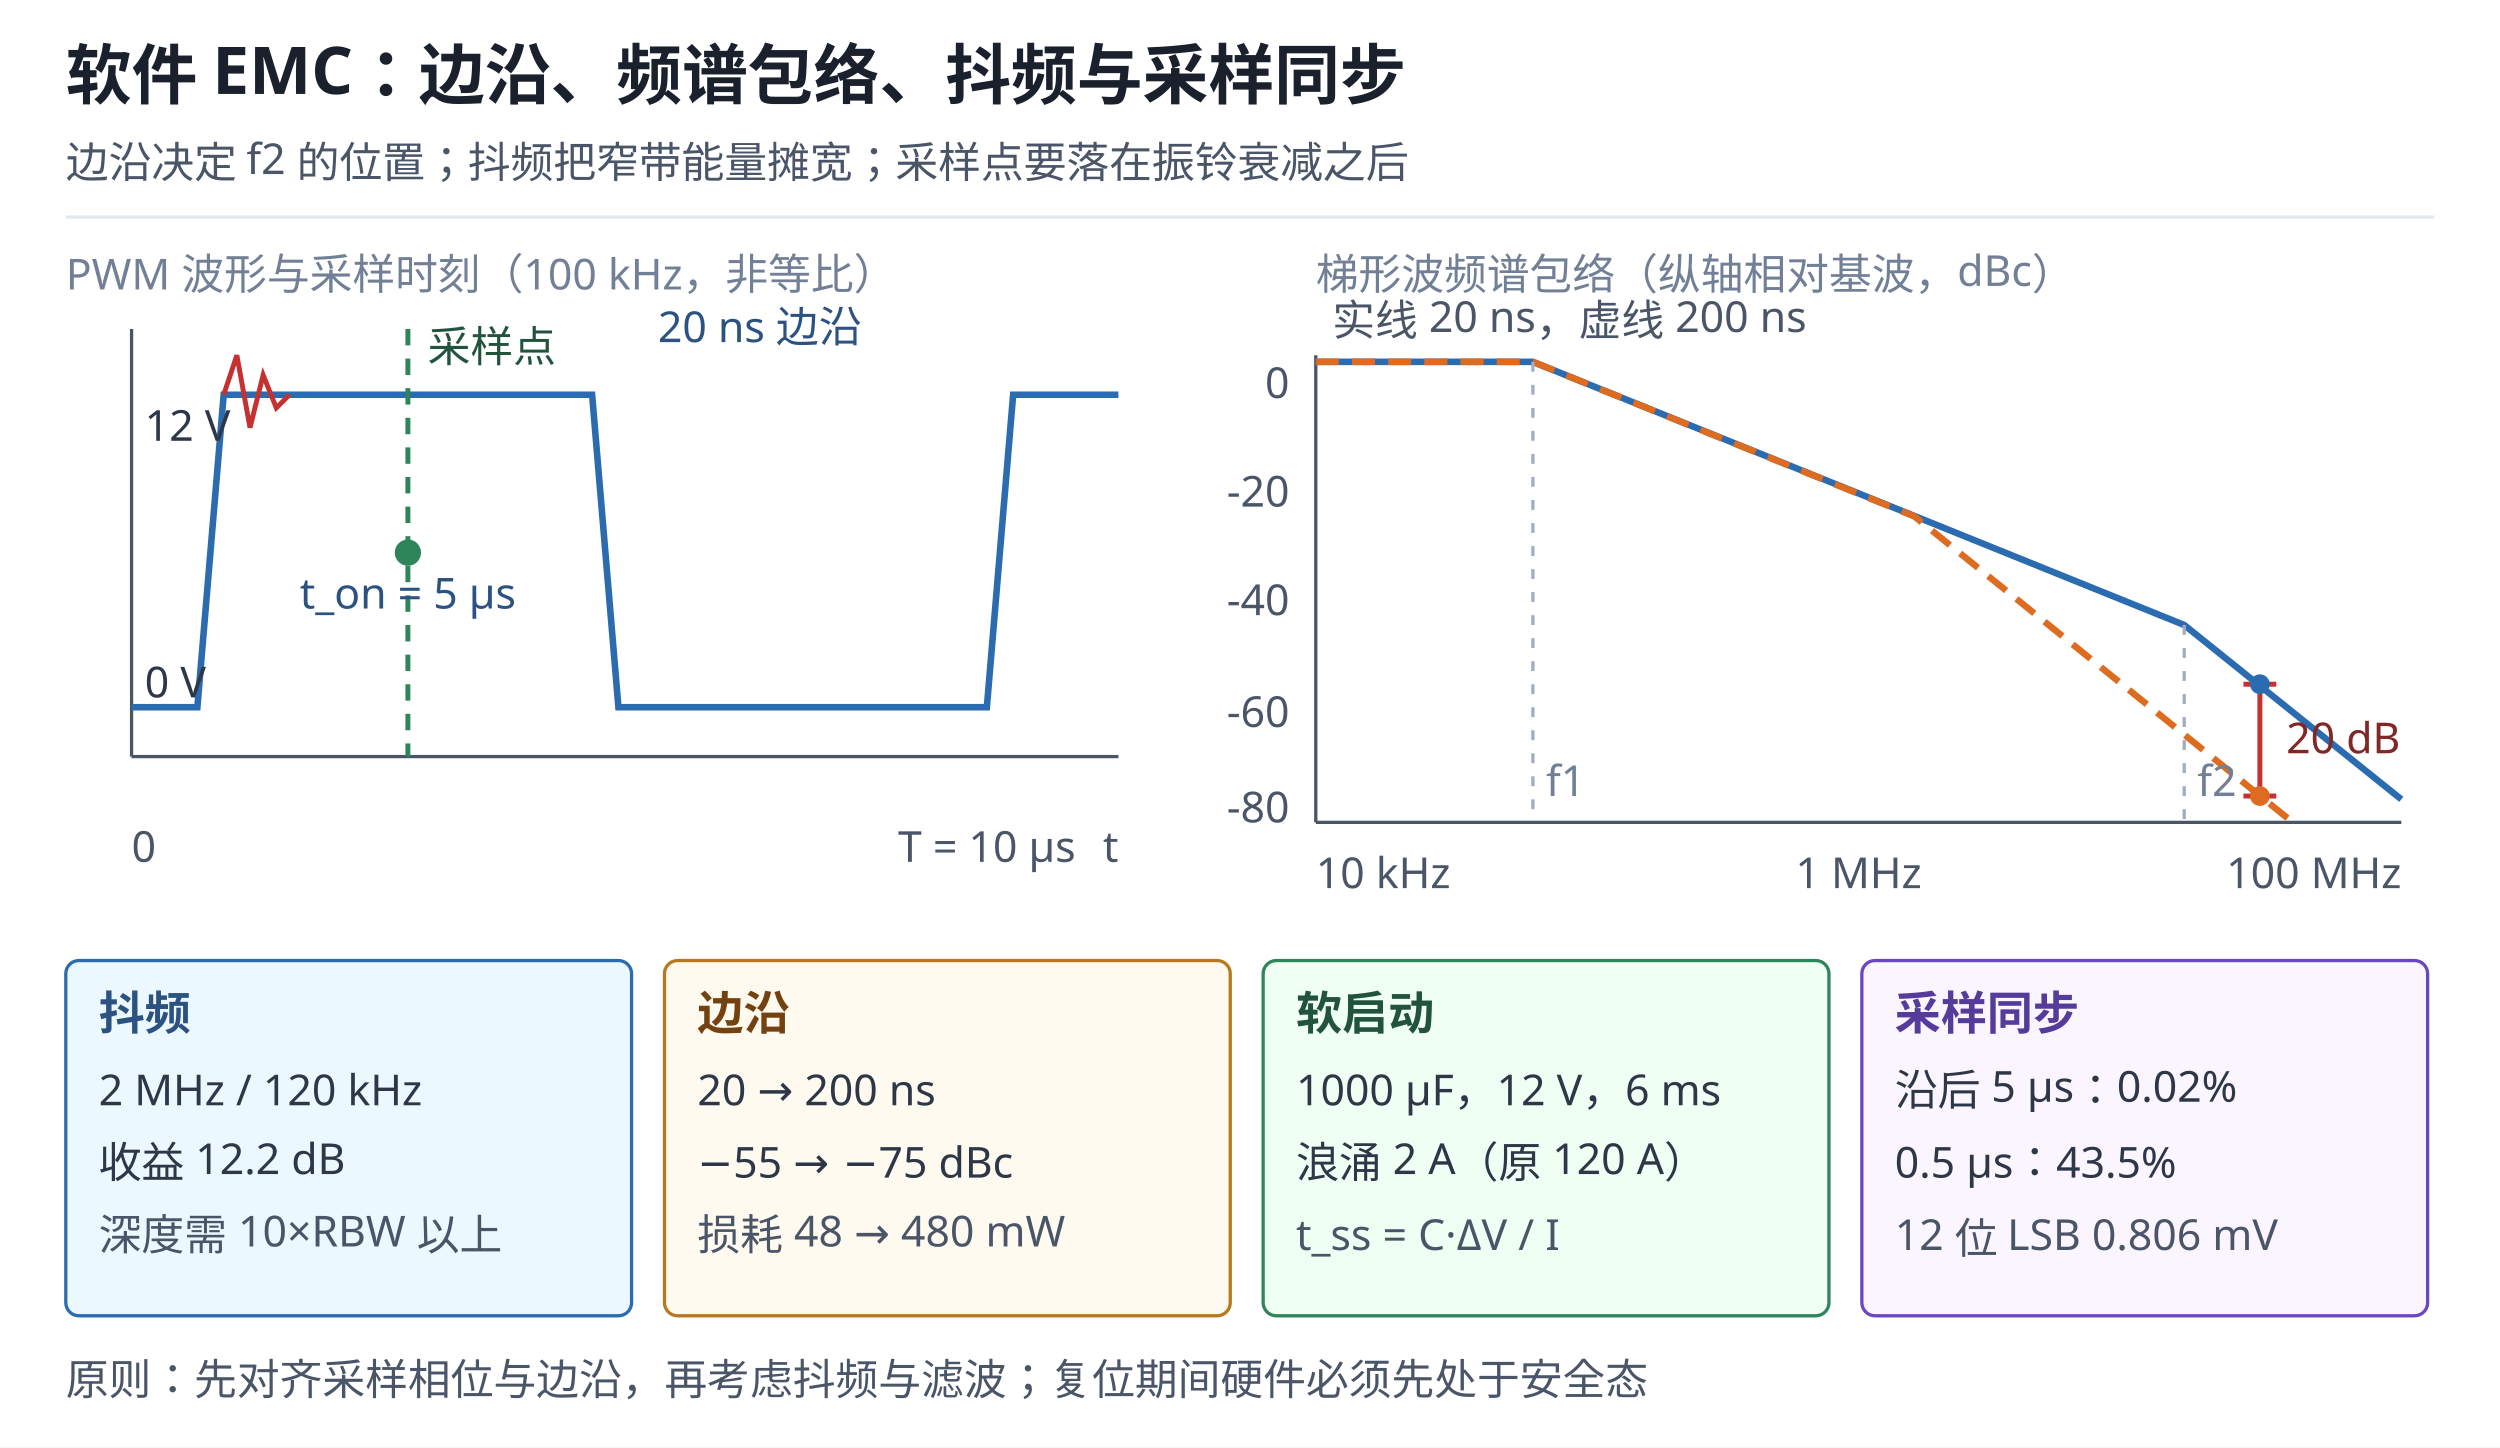
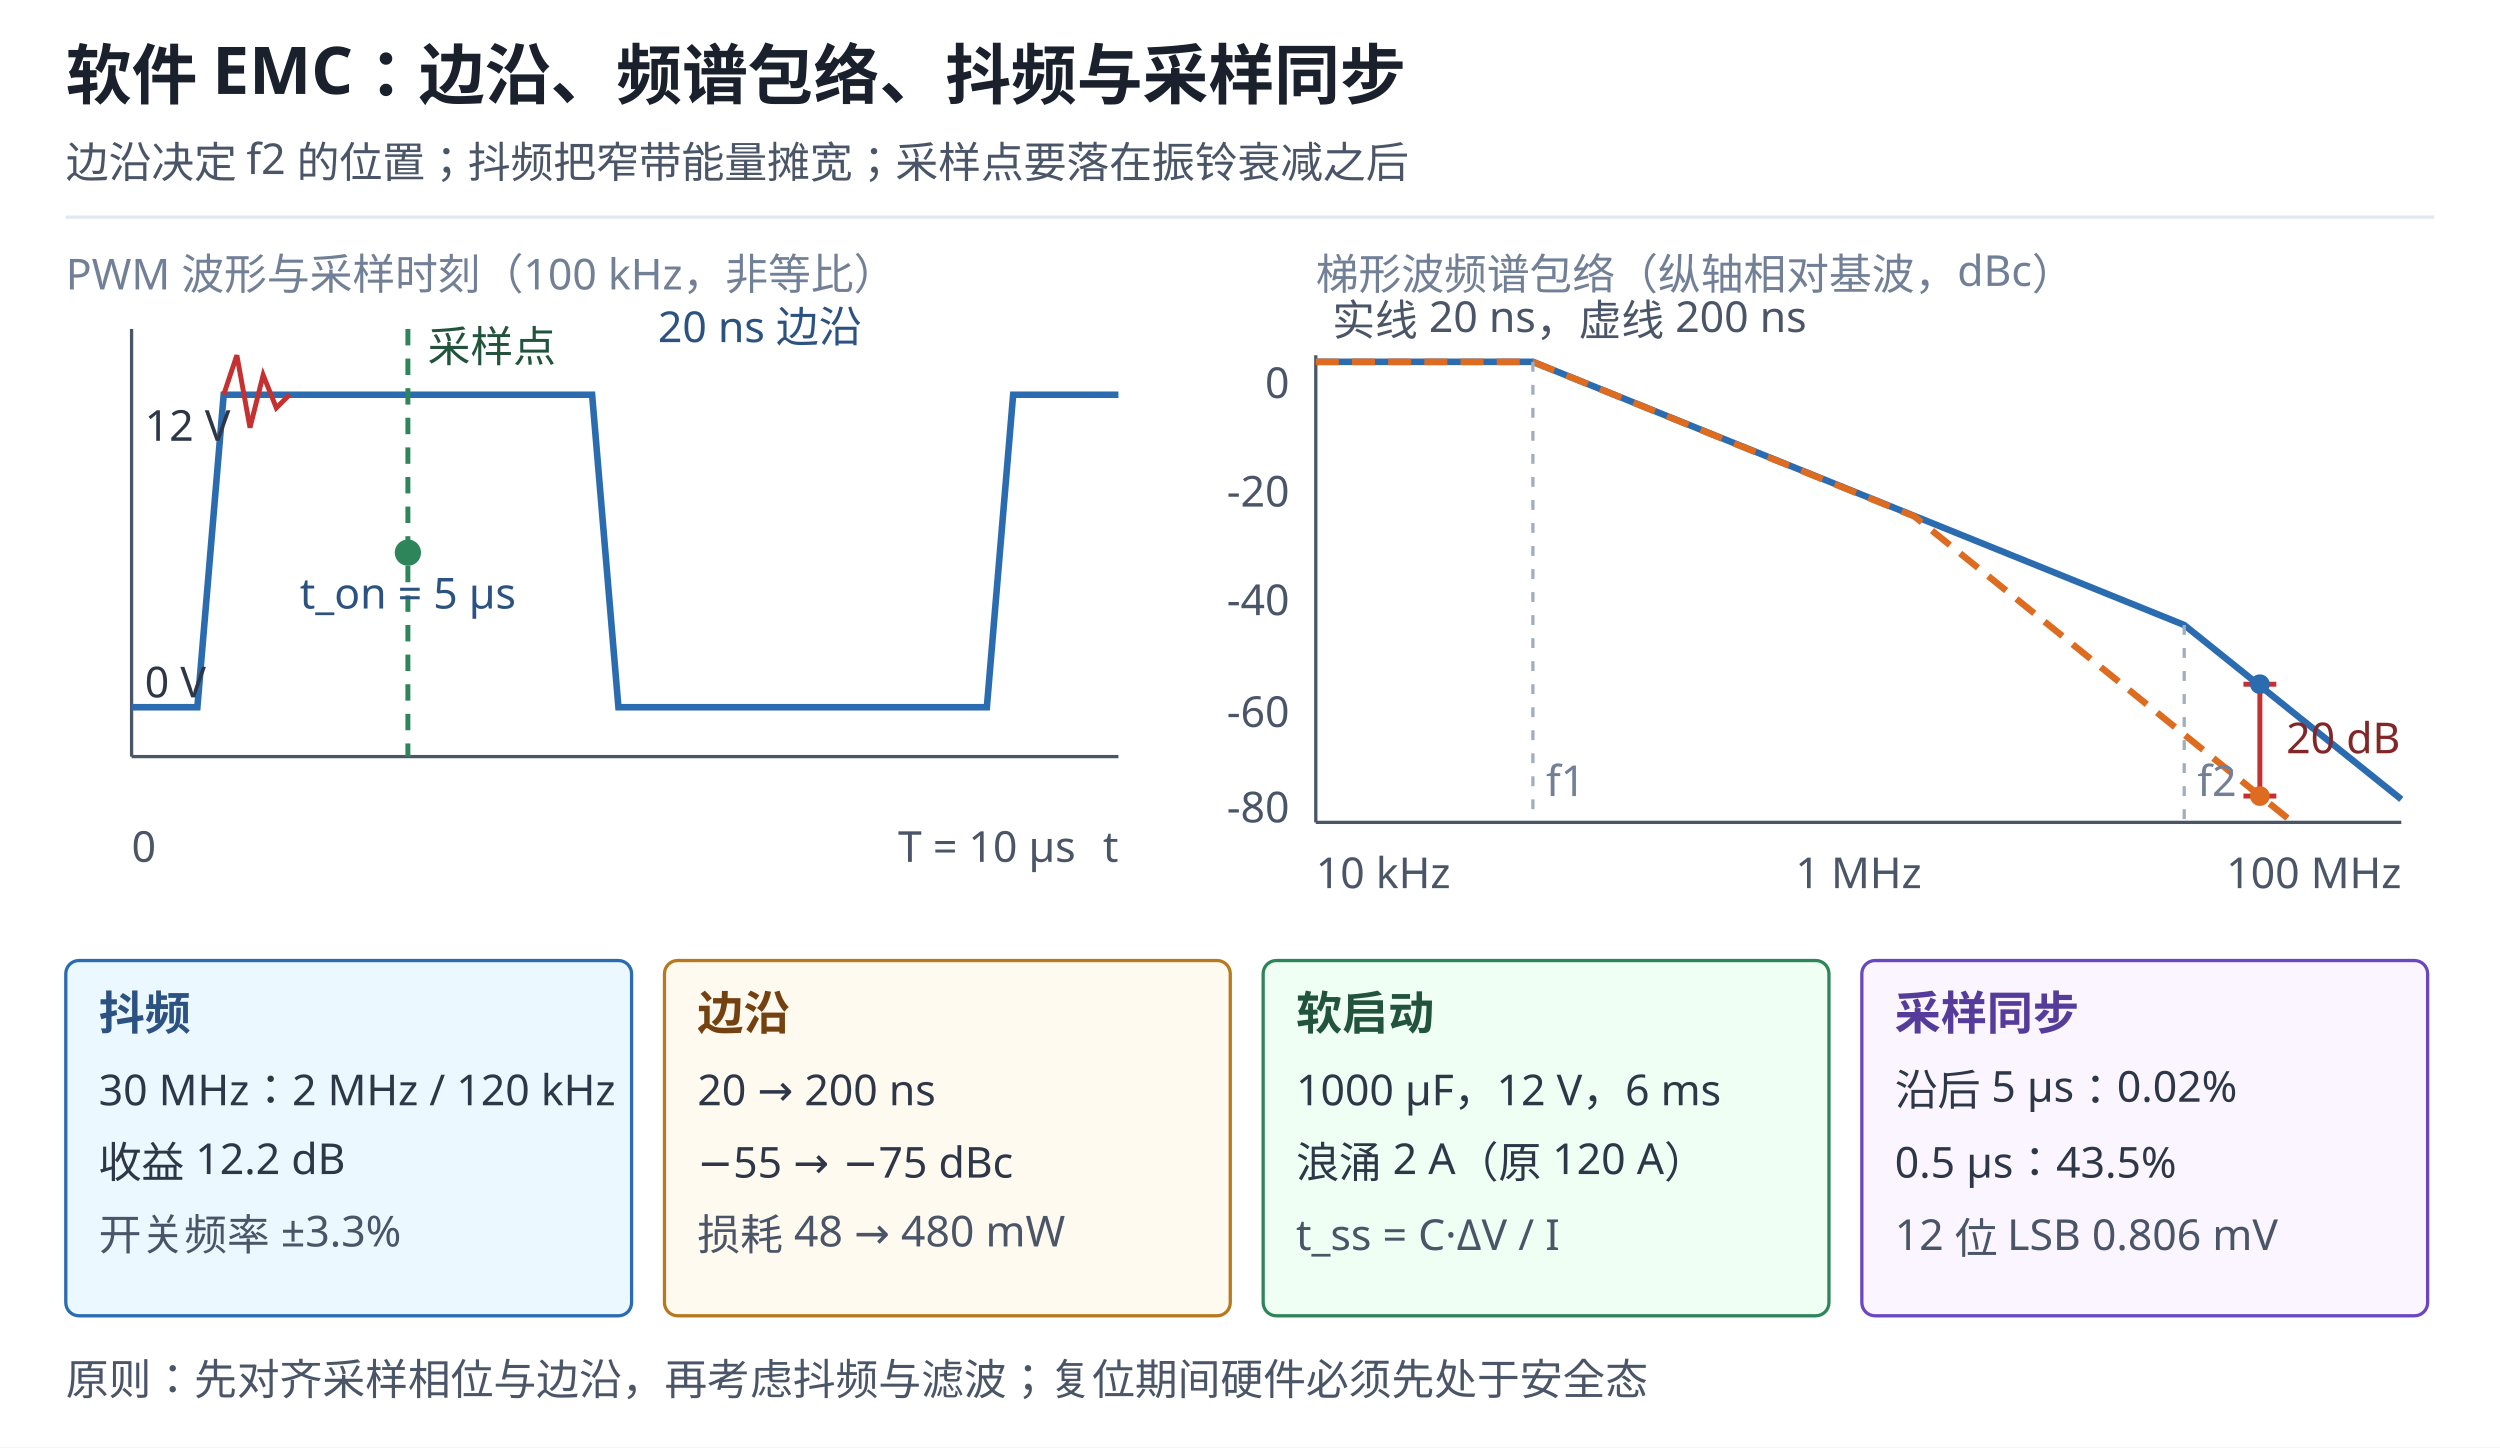
<svg xmlns="http://www.w3.org/2000/svg" viewBox="0 0 760 440">
  <g font-family="'Noto Sans SC','Microsoft YaHei',sans-serif">
    <rect width="760" height="440" fill="#ffffff" />
    <text x="20" y="30" font-size="20" font-weight="700" fill="#1a202c">软件 EMC：边沿、频谱包络、抖频与采样同步</text>
    <text x="20" y="54" font-size="13" fill="#4a5568">边沿决定 f2 的位置；抖频把窄带能量摊宽；采样点要落在振铃衰减之后</text>
    <line x1="20" y1="66" x2="740" y2="66" stroke="#e2e8f0" />
    <text x="20" y="88" font-size="13" fill="#718096">PWM 波形与采样时刻（100 kHz，非等比）</text>
    <line x1="40" y1="100" x2="40" y2="230" stroke="#4a5568" />
    <line x1="40" y1="230" x2="340" y2="230" stroke="#4a5568" />
    <polyline points="40,215 60,215 68,120 180,120 188,215 300,215 308,120 340,120" fill="none" stroke="#2b6cb0" stroke-width="2" />
    <polyline points="68,120 72,108 76,130 80,114 84,124 88,120" fill="none" stroke="#c53030" stroke-width="1.5" />
    <line x1="124" y1="100" x2="124" y2="230" stroke="#2f855a" stroke-dasharray="5 4" stroke-width="1.5" />
    <circle cx="124" cy="168" r="4" fill="#2f855a" />
    <text x="44" y="134" font-size="13" fill="#2d3748">12 V</text>
    <text x="44" y="212" font-size="13" fill="#2d3748">0 V</text>
    <text x="130" y="110" font-size="13" fill="#22543d">采样点</text>
    <text x="200" y="104" font-size="13" fill="#2c5282">20 ns 边沿</text>
    <text x="124" y="185" font-size="13" fill="#2c5282" text-anchor="middle">t_on = 5 µs</text>
    <text x="40" y="262" font-size="13" fill="#4a5568">0</text>
    <text x="300" y="262" font-size="13" fill="#4a5568" text-anchor="middle">T = 10 µs</text>
    <text x="340" y="262" font-size="13" fill="#4a5568" text-anchor="end">t</text>
    <text x="400" y="88" font-size="13" fill="#718096">梯形波频谱包络（纵轴相对基波，dBc）</text>
    <text x="405" y="102" font-size="13" fill="#4a5568">实线 20 ns，虚线 200 ns</text>
    <line x1="400" y1="108" x2="400" y2="250" stroke="#4a5568" />
    <line x1="400" y1="250" x2="730" y2="250" stroke="#4a5568" />
    <text x="392" y="121" font-size="13" fill="#4a5568" text-anchor="end">0</text>
    <text x="392" y="154" font-size="13" fill="#4a5568" text-anchor="end">-20</text>
    <text x="392" y="187" font-size="13" fill="#4a5568" text-anchor="end">-40</text>
    <text x="392" y="221" font-size="13" fill="#4a5568" text-anchor="end">-60</text>
    <text x="392" y="250" font-size="13" fill="#4a5568" text-anchor="end">-80</text>
    <polyline points="400,110 466,110 664,190 730,243" fill="none" stroke="#2b6cb0" stroke-width="2" />
    <polyline points="400,110 466,110 582,157 697,250" fill="none" stroke="#dd6b20" stroke-width="2" stroke-dasharray="7 4" />
    <line x1="466" y1="110" x2="466" y2="250" stroke="#a0aec0" stroke-dasharray="3 4" />
    <line x1="664" y1="190" x2="664" y2="250" stroke="#a0aec0" stroke-dasharray="3 4" />
    <text x="470" y="242" font-size="13" fill="#718096">f1</text>
    <text x="668" y="242" font-size="13" fill="#718096">f2</text>
    <line x1="687" y1="208" x2="687" y2="242" stroke="#c53030" stroke-width="1.5" />
    <line x1="682" y1="208" x2="692" y2="208" stroke="#c53030" stroke-width="1.5" />
    <line x1="682" y1="242" x2="692" y2="242" stroke="#c53030" stroke-width="1.5" />
    <text x="695" y="229" font-size="13" fill="#822727">20 dB</text>
    <circle cx="687" cy="208" r="3" fill="#2b6cb0" />
    <circle cx="687" cy="242" r="3" fill="#dd6b20" />
    <text x="400" y="270" font-size="13" fill="#4a5568">10 kHz</text>
    <text x="565" y="270" font-size="13" fill="#4a5568" text-anchor="middle">1 MHz</text>
    <text x="730" y="270" font-size="13" fill="#4a5568" text-anchor="end">100 MHz</text>
    <rect x="20" y="292" width="172" height="108" rx="4" fill="#ebf8ff" stroke="#2b6cb0" />
    <text x="30" y="313" font-size="14" font-weight="700" fill="#2c5282">抖频</text>
-     <text x="30" y="336" font-size="13" fill="#2d3748">2 MHz / 120 kHz</text>
+     <text x="30" y="336" font-size="13" fill="#2d3748">30 MHz：2 MHz / 120 kHz</text>
    <text x="30" y="358" font-size="13" fill="#2d3748">收益 12.2 dB</text>
-     <text x="30" y="380" font-size="13" fill="#4a5568">深度需 10×RBW 以上</text>
+     <text x="30" y="380" font-size="13" fill="#4a5568">开关频率 ±3.3%</text>
    <rect x="202" y="292" width="172" height="108" rx="4" fill="#fffaf0" stroke="#b7791f" />
    <text x="212" y="313" font-size="14" font-weight="700" fill="#744210">边沿</text>
    <text x="212" y="336" font-size="13" fill="#2d3748">20 → 200 ns</text>
    <text x="212" y="358" font-size="13" fill="#2d3748">−55 → −75 dBc</text>
    <text x="212" y="380" font-size="13" fill="#4a5568">损耗 48 → 480 mW</text>
    <rect x="384" y="292" width="172" height="108" rx="4" fill="#f0fff4" stroke="#2f855a" />
    <text x="394" y="313" font-size="14" font-weight="700" fill="#22543d">软启动</text>
    <text x="394" y="336" font-size="13" fill="#2d3748">1000 µF，12 V，6 ms</text>
    <text x="394" y="358" font-size="13" fill="#2d3748">浪涌 2 A（原 120 A）</text>
    <text x="394" y="380" font-size="13" fill="#4a5568">t_ss = C·ΔV / I</text>
    <rect x="566" y="292" width="172" height="108" rx="4" fill="#faf5ff" stroke="#6b46c1" />
    <text x="576" y="313" font-size="14" font-weight="700" fill="#553c9a">采样同步</text>
    <text x="576" y="336" font-size="13" fill="#2d3748">沿后 5 µs：0.02%</text>
    <text x="576" y="358" font-size="13" fill="#2d3748">0.5 µs：43.5%</text>
    <text x="576" y="380" font-size="13" fill="#4a5568">12 位 LSB 0.806 mV</text>
    <text x="20" y="424" font-size="13" fill="#4a5568">原则：先对齐采样相位与边沿，再考虑抖频与滤波；复位期间硬件必须先处于安全态</text>
  </g>
</svg>
